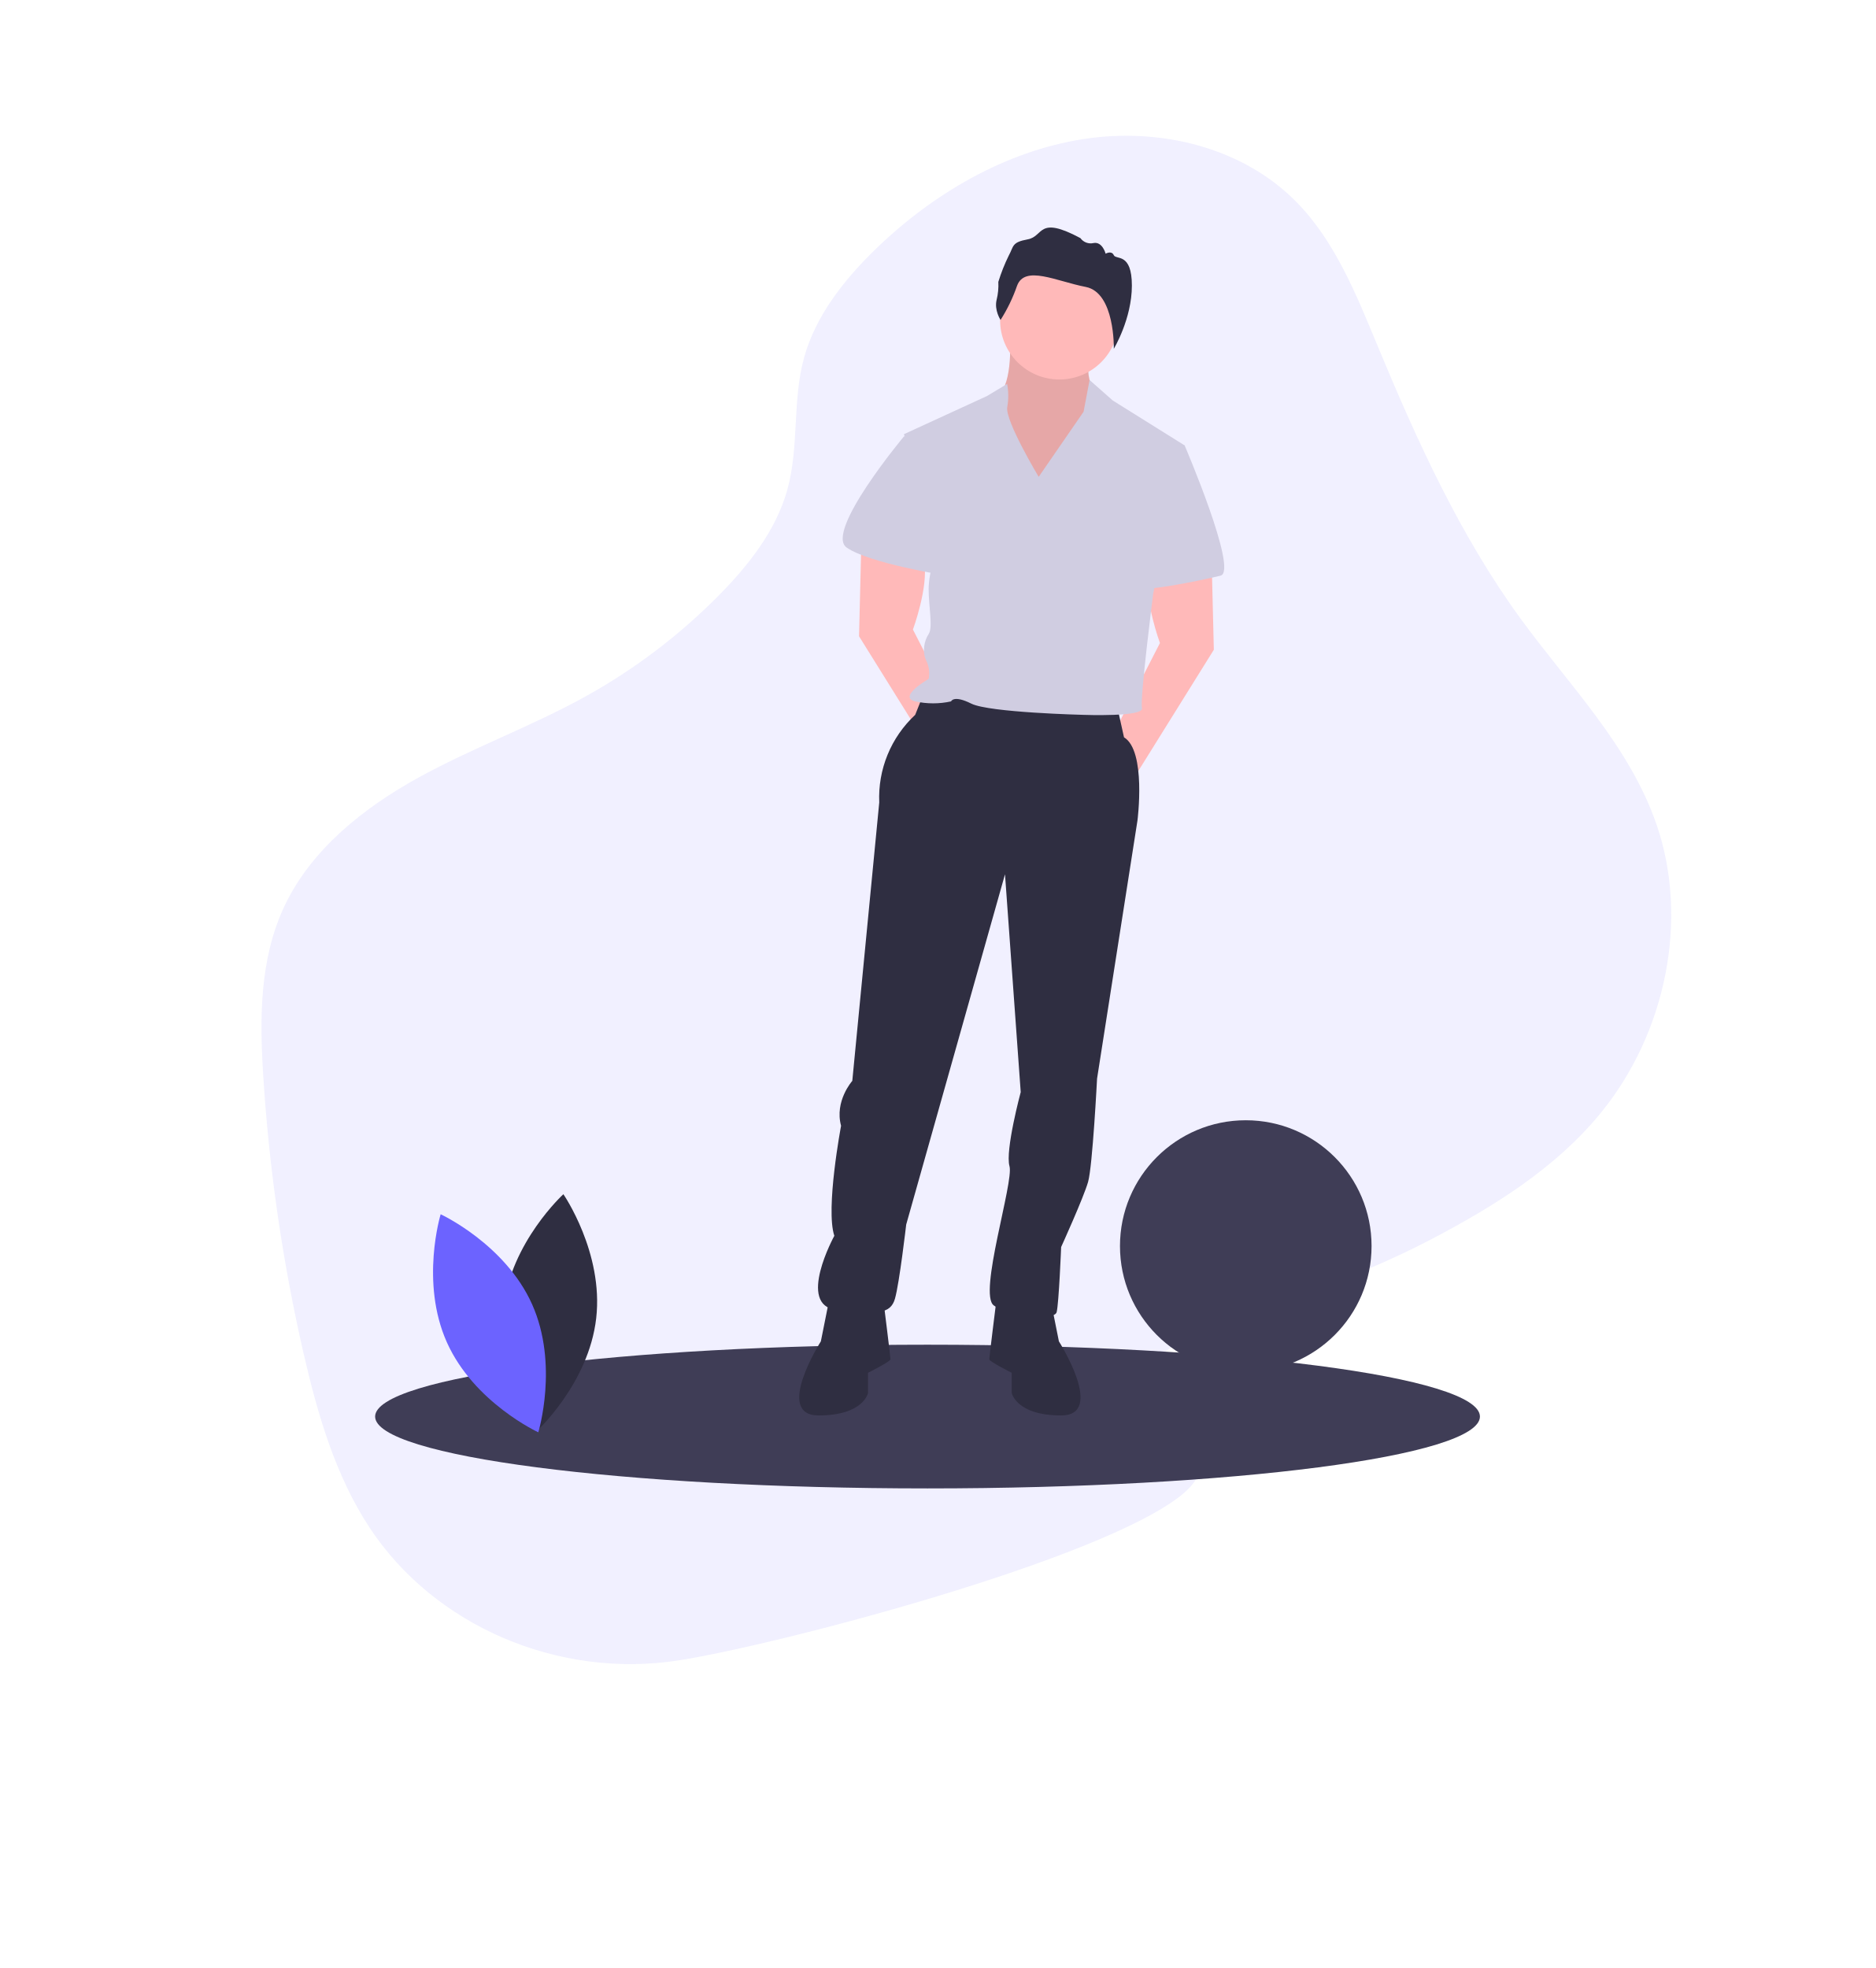
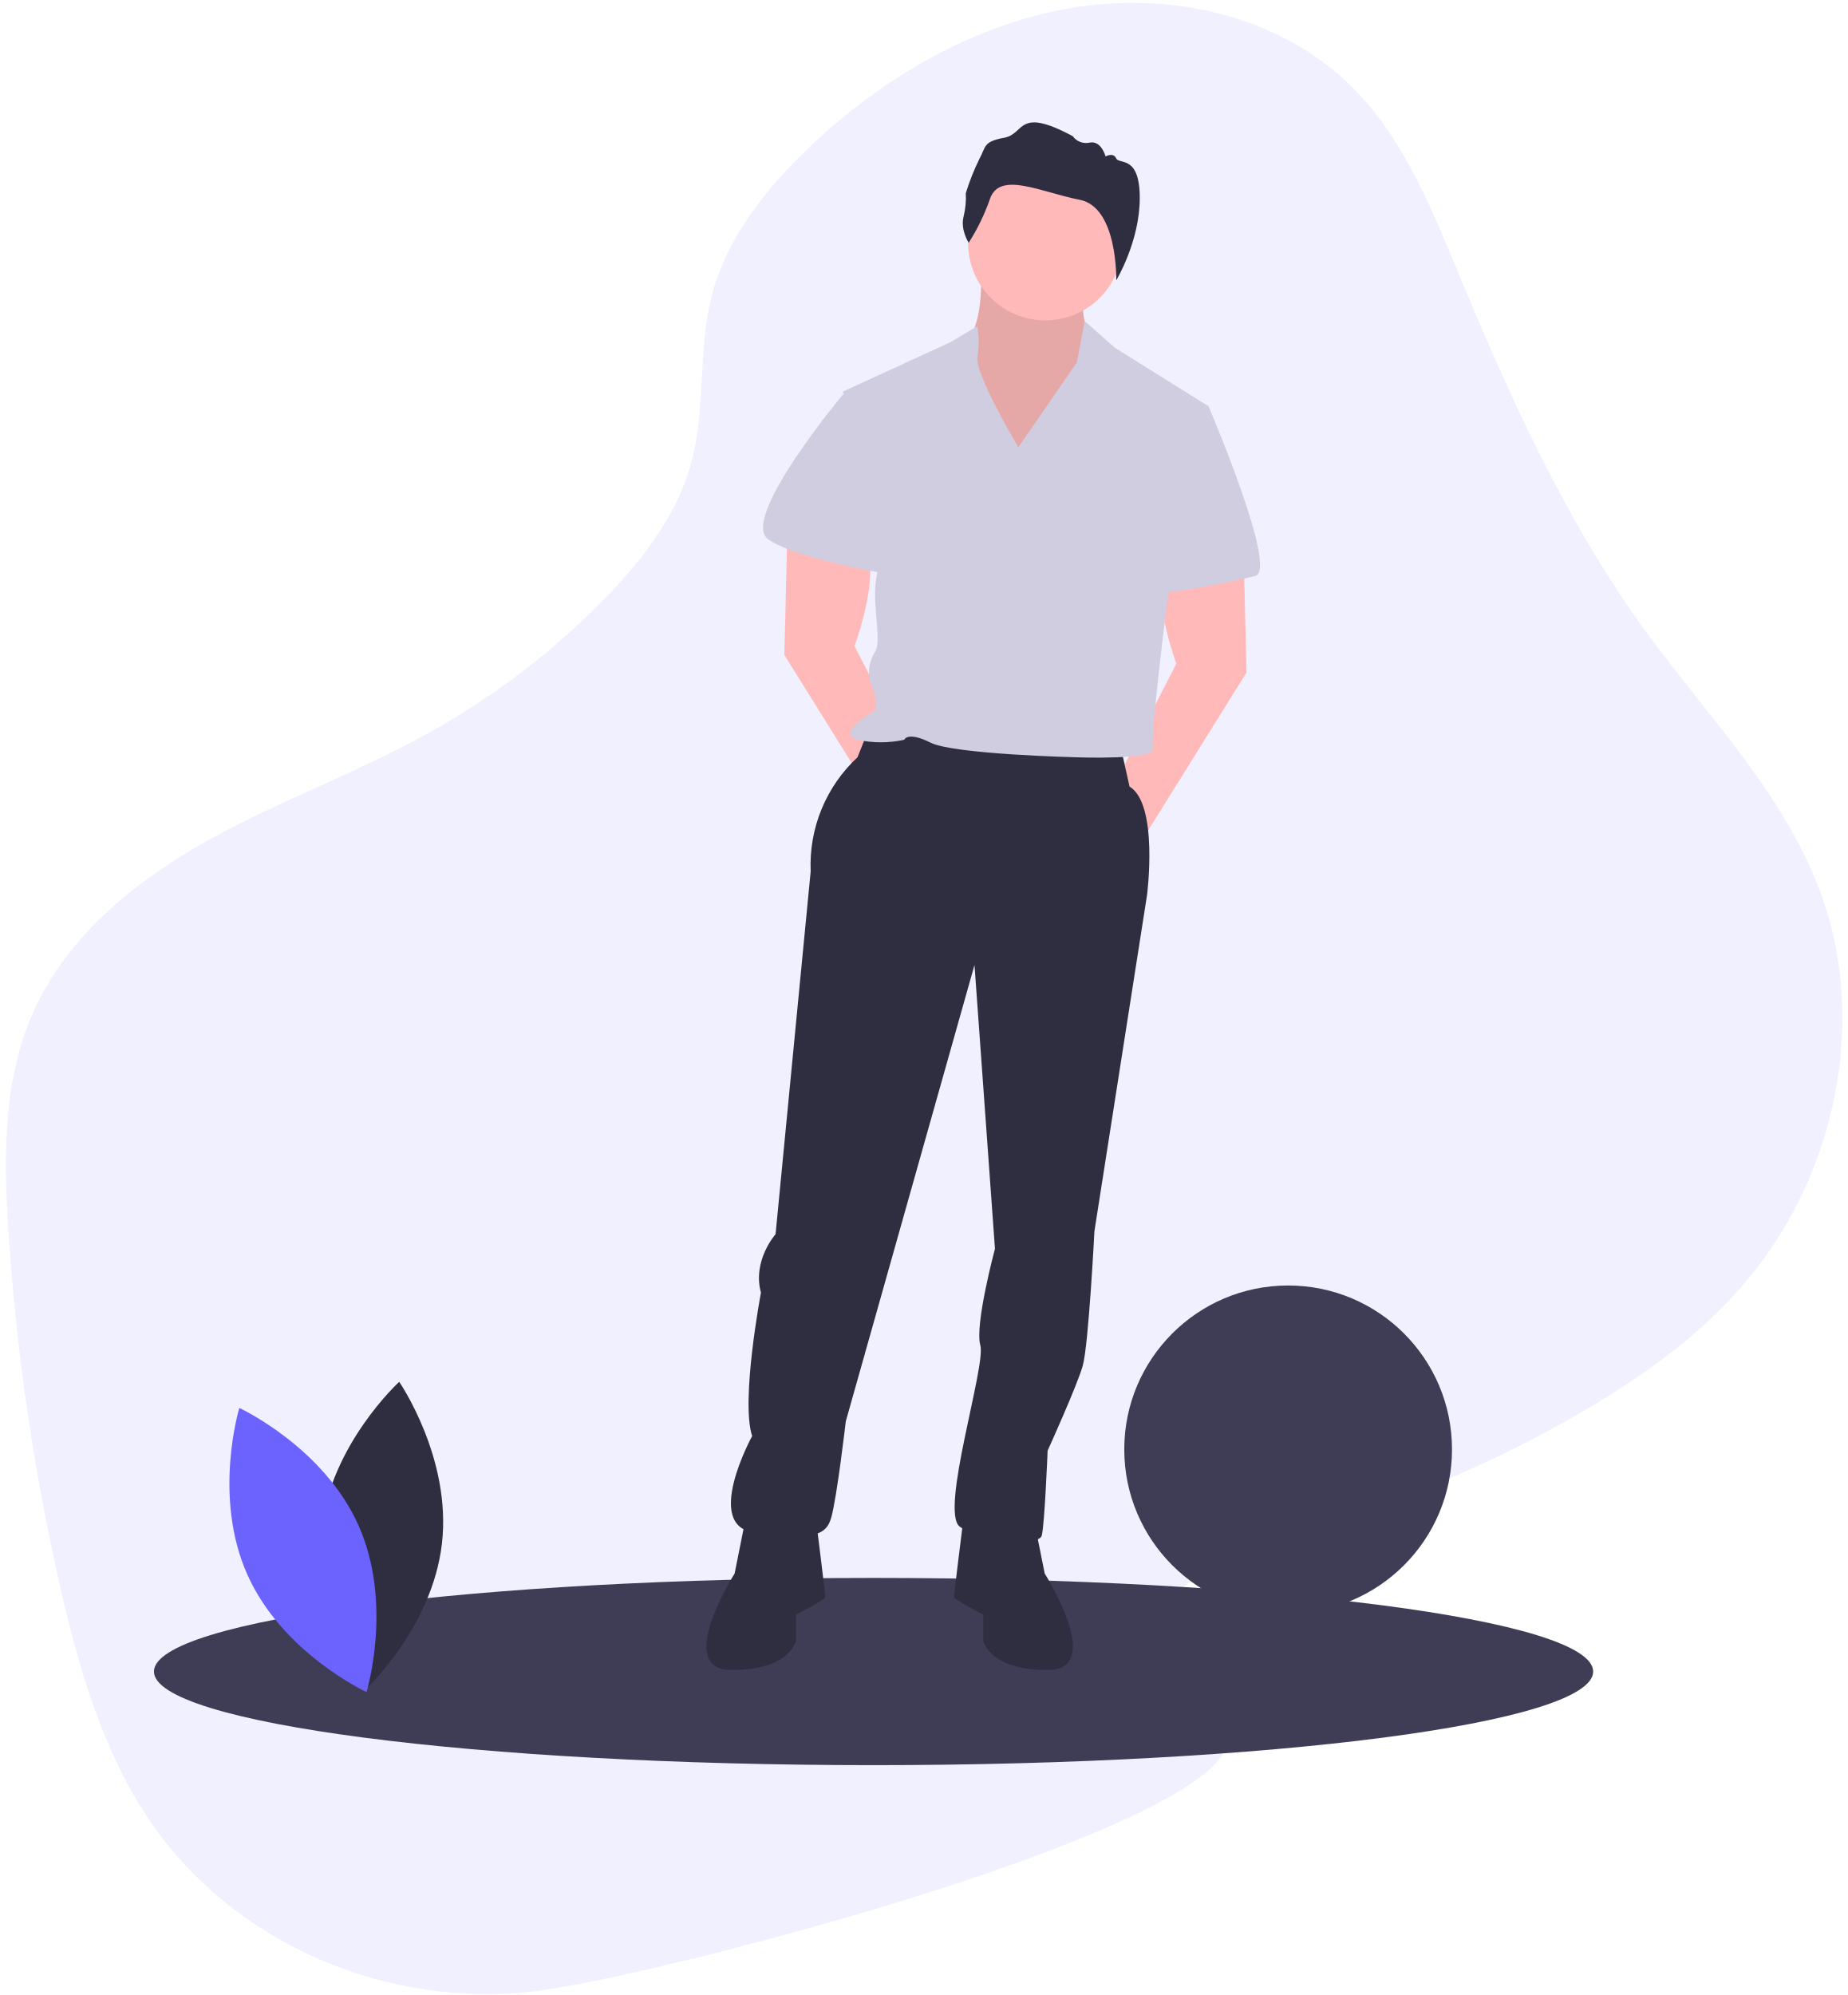
- <svg xmlns="http://www.w3.org/2000/svg" width="365" height="383" fill="none" viewBox="0 0 365 383">
-   <path fill="#6C63FF" d="M278.522 241.183C290.644 234.825 302.647 227.392 311.41 216.716C324.295 201.021 328.652 178.864 322.416 160.61C317.14 145.135 305.331 133.354 295.835 120.297C284.133 104.215 275.762 85.816 268.069 67.272C263.934 57.311 259.816 47.016 252.369 39.393C242.029 28.81 226.02 24.713 210.833 27.066C195.646 29.418 181.361 37.747 170.071 48.804C164.064 54.688 158.673 61.621 156.473 69.621C154.144 78.085 155.566 87.015 153.175 95.466C150.96 103.298 145.645 110.05 139.846 115.913C132.274 123.568 123.661 130.117 114.261 135.367C103.609 141.309 92.132 145.443 81.463 151.316C70.794 157.189 60.57 165.292 55.356 176.347C50.453 186.74 50.527 198.434 51.242 209.552C52.393 227.716 55.022 245.757 59.101 263.494C61.844 275.383 65.321 287.266 71.914 297.282C84.519 316.435 108.682 326.803 132.12 323.122C151.538 320.07 214.35 303.607 230.009 290.885C244.288 279.284 213.067 268.523 230.009 261.203C246.172 254.229 262.689 249.484 278.522 241.183Z" opacity="0.1" />
-   <path fill="#3F3D56" d="M180.5 289.666C239.871 289.666 288 283.405 288 275.682C288 267.959 239.871 261.699 180.5 261.699C121.129 261.699 73 267.959 73 275.682C73 283.405 121.129 289.666 180.5 289.666Z" />
-   <path fill="#3F3D56" d="M242.431 266.976C255.95 266.976 266.91 256.017 266.91 242.497C266.91 228.977 255.95 218.018 242.431 218.018C228.911 218.018 217.951 228.977 217.951 242.497C217.951 256.017 228.911 266.976 242.431 266.976Z" />
-   <path fill="#FFB9B9" d="M196.451 64.397C196.451 64.397 197.325 73.137 194.703 76.632C192.081 80.128 201.257 101.978 201.257 101.978L214.367 77.507C214.367 77.507 209.997 74.885 212.619 67.456L196.451 64.397Z" />
-   <path fill="black" d="M196.451 64.397C196.451 64.397 197.325 73.137 194.703 76.632C192.081 80.128 201.257 101.978 201.257 101.978L214.367 77.507C214.367 77.507 209.997 74.885 212.619 67.456L196.451 64.397Z" opacity="0.1" />
-   <path fill="#FFB9B9" d="M235.779 108.533L236.216 126.45L219.611 153.106L216.552 143.055L225.729 125.139C225.729 125.139 222.67 116.836 223.544 112.029C224.418 107.222 235.779 108.533 235.779 108.533Z" />
-   <path fill="#FFB9B9" d="M167.609 105.911L167.172 123.828L183.778 150.484L186.837 140.433L177.66 122.517C177.66 122.517 180.719 114.214 179.845 109.407C178.971 104.6 167.609 105.911 167.609 105.911Z" />
-   <path fill="#2F2E41" d="M179.844 134.752L178.096 139.122C175.766 141.287 173.934 143.932 172.726 146.875C171.519 149.818 170.966 152.987 171.104 156.165L165.86 210.352C165.86 210.352 162.364 214.285 163.675 219.092C163.675 219.092 160.616 235.261 162.364 240.504C162.364 240.504 154.936 254.051 162.801 254.925C170.667 255.799 173.289 255.799 174.163 252.74C175.037 249.681 176.348 238.319 176.348 238.319L195.576 170.149L198.635 212.537C198.635 212.537 195.576 223.899 196.45 226.958C197.324 230.017 190.332 251.866 193.391 254.051C196.45 256.236 205.19 257.11 205.627 255.362C206.064 253.614 206.501 242.689 206.501 242.689C206.501 242.689 210.871 233.076 211.745 230.017C212.618 226.958 213.492 209.915 213.492 209.915L221.358 159.661C221.358 159.661 223.106 146.114 218.736 143.492L216.988 135.626L179.844 134.752Z" />
-   <path fill="#2F2E41" d="M161.491 252.303L159.743 261.043C159.743 261.043 150.567 275.464 159.306 275.464C168.046 275.464 168.92 271.094 168.92 271.094V267.161C168.92 267.161 173.29 264.976 173.29 264.539C173.29 264.102 171.979 253.614 171.979 253.614L161.491 252.303Z" />
-   <path fill="#2F2E41" d="M204.316 252.303L206.064 261.043C206.064 261.043 215.241 275.464 206.501 275.464C197.761 275.464 196.887 271.094 196.887 271.094V267.161C196.887 267.161 192.518 264.976 192.518 264.539C192.518 264.102 193.829 253.614 193.829 253.614L204.316 252.303Z" />
-   <path fill="#FFB9B9" d="M206.153 73.855C212.521 73.855 217.683 68.693 217.683 62.326C217.683 55.958 212.521 50.797 206.153 50.797C199.786 50.797 194.624 55.958 194.624 62.326C194.624 68.693 199.786 73.855 206.153 73.855Z" />
-   <path fill="#D0CDE1" d="M202.131 92.801C202.131 92.801 195.576 81.876 196.013 79.254C196.282 77.752 196.275 76.214 195.992 74.714L192.08 77.07L175.911 84.498L182.466 106.348C182.466 106.348 180.718 111.155 180.718 114.651C180.718 118.147 181.592 122.08 180.718 123.391C179.844 124.702 179.407 126.887 180.281 128.635C180.803 129.721 180.956 130.949 180.718 132.13C180.718 132.13 174.6 135.626 178.096 136.5C180.399 137.008 182.785 137.008 185.088 136.5C185.088 136.5 185.525 135.189 189.021 136.937C192.517 138.685 210.87 139.122 210.87 139.122C210.87 139.122 222.669 139.559 222.232 137.811C221.795 136.063 224.417 115.525 224.417 115.525L230.535 86.683L216.551 77.944L212.035 73.956L210.87 80.128L202.131 92.801Z" />
-   <path fill="#D0CDE1" d="M178.97 84.935H175.911C175.911 84.935 160.398 103.507 164.768 106.566C169.138 109.625 184.214 112.029 184.214 112.029C184.214 112.029 182.903 84.935 178.97 84.935Z" />
-   <path fill="#D0CDE1" d="M226.602 86.683H230.535C230.535 86.683 241.023 111.155 237.527 112.029C234.031 112.903 221.358 115.525 221.358 114.214C221.358 112.903 226.602 86.683 226.602 86.683Z" />
-   <path fill="#2F2E41" d="M194.711 62.264C194.711 62.264 193.46 60.388 193.941 58.367C194.229 57.22 194.342 56.036 194.278 54.855C194.816 53.104 195.492 51.399 196.299 49.755C197.309 47.927 196.828 47.157 200.003 46.58C203.179 46.002 201.88 41.865 210.251 46.339C210.533 46.733 210.926 47.035 211.38 47.207C211.834 47.378 212.328 47.411 212.801 47.301C214.533 46.965 215.158 49.37 215.158 49.37C215.158 49.37 216.313 48.697 216.746 49.659C217.179 50.621 220.266 49.081 220.266 55.576C220.266 62.071 216.753 67.873 216.753 67.873C216.753 67.873 217.011 56.948 211.285 55.841C205.56 54.735 199.402 51.511 197.91 55.649C197.105 57.971 196.032 60.191 194.711 62.264V62.264Z" />
-   <path fill="#2F2E41" d="M97.979 254.477C96.523 267.233 104.365 278.603 104.365 278.603C104.365 278.603 114.568 269.292 116.023 256.536C117.479 243.78 109.637 232.41 109.637 232.41C109.637 232.41 99.435 241.721 97.979 254.477Z" />
-   <path fill="#6C63FF" d="M103.541 253.819C108.788 265.536 104.754 278.746 104.754 278.746C104.754 278.746 92.213 272.959 86.966 261.241C81.719 249.524 85.753 236.313 85.753 236.313C85.753 236.313 98.294 242.101 103.541 253.819Z" />
+ <svg xmlns="http://www.w3.org/2000/svg" width="276" height="298" viewBox="0 0 276 298" fill="none">
+   <path opacity="0.1" d="M228.522 215.183C240.644 208.825 252.647 201.392 261.41 190.716C274.295 175.021 278.652 152.864 272.416 134.61C267.14 119.135 255.331 107.354 245.835 94.297C234.133 78.215 225.762 59.816 218.069 41.272C213.934 31.311 209.816 21.016 202.369 13.393C192.029 2.81 176.02 -1.286 160.833 1.066C145.646 3.418 131.361 11.747 120.071 22.804C114.064 28.688 108.673 35.621 106.473 43.621C104.144 52.085 105.566 61.015 103.175 69.466C100.96 77.298 95.645 84.05 89.846 89.913C82.274 97.568 73.661 104.117 64.261 109.367C53.609 115.309 42.132 119.443 31.463 125.316C20.794 131.189 10.57 139.292 5.356 150.347C0.453 160.74 0.526 172.434 1.241 183.552C2.393 201.716 5.022 219.757 9.101 237.494C11.844 249.383 15.32 261.266 21.914 271.282C34.519 290.435 58.682 300.803 82.12 297.122C101.538 294.07 164.35 277.607 180.009 264.885C194.288 253.284 163.067 242.523 180.009 235.203C196.172 228.229 212.689 223.484 228.522 215.183Z" fill="#6C63FF" />
+   <path d="M130.5 263.666C189.871 263.666 238 257.405 238 249.682C238 241.959 189.871 235.699 130.5 235.699C71.129 235.699 23 241.959 23 249.682C23 257.405 71.129 263.666 130.5 263.666Z" fill="#3F3D56" />
+   <path d="M192.431 240.976C205.95 240.976 216.91 230.017 216.91 216.497C216.91 202.977 205.95 192.018 192.431 192.018C178.911 192.018 167.951 202.977 167.951 216.497C167.951 230.017 178.911 240.976 192.431 240.976Z" fill="#3F3D56" />
+   <path d="M146.451 38.397C146.451 38.397 147.325 47.137 144.703 50.633C142.081 54.128 151.257 75.978 151.257 75.978L164.367 51.507C164.367 51.507 159.997 48.885 162.619 41.456L146.451 38.397Z" fill="#FFB9B9" />
+   <path opacity="0.1" d="M146.451 38.397C146.451 38.397 147.325 47.137 144.703 50.633C142.081 54.128 151.257 75.978 151.257 75.978L164.367 51.507C164.367 51.507 159.997 48.885 162.619 41.456L146.451 38.397Z" fill="black" />
+   <path d="M185.779 82.533L186.216 100.45L169.611 127.106L166.552 117.055L175.729 99.139C175.729 99.139 172.67 90.836 173.544 86.029C174.418 81.222 185.779 82.533 185.779 82.533Z" fill="#FFB9B9" />
+   <path d="M117.609 79.911L117.172 97.828L133.778 124.484L136.837 114.433L127.66 96.517C127.66 96.517 130.719 88.214 129.845 83.407C128.971 78.6 117.609 79.911 117.609 79.911Z" fill="#FFB9B9" />
+   <path d="M129.844 108.752L128.096 113.122C125.766 115.287 123.934 117.932 122.726 120.875C121.519 123.818 120.966 126.987 121.104 130.165L115.86 184.352C115.86 184.352 112.364 188.285 113.675 193.092C113.675 193.092 110.616 209.261 112.364 214.504C112.364 214.504 104.936 228.051 112.801 228.925C120.667 229.799 123.289 229.799 124.163 226.74C125.037 223.681 126.348 212.319 126.348 212.319L145.576 144.149L148.635 186.537C148.635 186.537 145.576 197.899 146.45 200.958C147.324 204.017 140.332 225.866 143.391 228.051C146.45 230.236 155.19 231.11 155.627 229.362C156.064 227.614 156.501 216.689 156.501 216.689C156.501 216.689 160.871 207.076 161.745 204.017C162.618 200.958 163.492 183.915 163.492 183.915L171.358 133.661C171.358 133.661 173.106 120.114 168.736 117.492L166.988 109.626L129.844 108.752Z" fill="#2F2E41" />
+   <path d="M111.491 226.303L109.743 235.043C109.743 235.043 100.567 249.464 109.306 249.464C118.046 249.464 118.92 245.094 118.92 245.094V241.161C118.92 241.161 123.29 238.976 123.29 238.539C123.29 238.102 121.979 227.614 121.979 227.614L111.491 226.303Z" fill="#2F2E41" />
+   <path d="M154.316 226.303L156.064 235.043C156.064 235.043 165.241 249.464 156.501 249.464C147.761 249.464 146.887 245.094 146.887 245.094V241.161C146.887 241.161 142.518 238.976 142.518 238.539C142.518 238.102 143.829 227.614 143.829 227.614L154.316 226.303Z" fill="#2F2E41" />
+   <path d="M156.153 47.855C162.521 47.855 167.683 42.693 167.683 36.326C167.683 29.958 162.521 24.797 156.153 24.797C149.786 24.797 144.624 29.958 144.624 36.326C144.624 42.693 149.786 47.855 156.153 47.855Z" fill="#FFB9B9" />
+   <path d="M152.131 66.801C152.131 66.801 145.576 55.876 146.013 53.254C146.282 51.752 146.275 50.214 145.992 48.714L142.08 51.069L125.911 58.498L132.466 80.348C132.466 80.348 130.718 85.155 130.718 88.651C130.718 92.147 131.592 96.08 130.718 97.391C129.844 98.702 129.407 100.887 130.281 102.635C130.803 103.721 130.956 104.949 130.718 106.13C130.718 106.13 124.6 109.626 128.096 110.5C130.399 111.008 132.785 111.008 135.088 110.5C135.088 110.5 135.525 109.189 139.021 110.937C142.517 112.685 160.87 113.122 160.87 113.122C160.87 113.122 172.669 113.559 172.232 111.811C171.795 110.063 174.417 89.525 174.417 89.525L180.535 60.683L166.551 51.944L162.035 47.956L160.87 54.128L152.131 66.801Z" fill="#D0CDE1" />
+   <path d="M128.97 58.935H125.911C125.911 58.935 110.398 77.507 114.768 80.566C119.138 83.625 134.214 86.029 134.214 86.029C134.214 86.029 132.903 58.935 128.97 58.935Z" fill="#D0CDE1" />
+   <path d="M176.602 60.683H180.535C180.535 60.683 191.023 85.155 187.527 86.029C184.031 86.903 171.358 89.525 171.358 88.214C171.358 86.903 176.602 60.683 176.602 60.683Z" fill="#D0CDE1" />
+   <path d="M144.711 36.264C144.711 36.264 143.46 34.388 143.941 32.367C144.229 31.22 144.342 30.036 144.278 28.855C144.816 27.104 145.492 25.399 146.299 23.755C147.309 21.927 146.828 21.157 150.003 20.58C153.179 20.002 151.88 15.865 160.251 20.339C160.533 20.733 160.926 21.035 161.38 21.207C161.834 21.378 162.328 21.411 162.801 21.301C164.533 20.965 165.158 23.37 165.158 23.37C165.158 23.37 166.313 22.697 166.746 23.659C167.179 24.621 170.266 23.081 170.266 29.576C170.266 36.071 166.753 41.873 166.753 41.873C166.753 41.873 167.011 30.948 161.285 29.841C155.56 28.735 149.402 25.511 147.91 29.649C147.105 31.971 146.032 34.191 144.711 36.264Z" fill="#2F2E41" />
+   <path d="M47.979 228.477C46.523 241.233 54.365 252.603 54.365 252.603C54.365 252.603 64.568 243.292 66.023 230.536C67.479 217.78 59.637 206.41 59.637 206.41C59.637 206.41 49.435 215.721 47.979 228.477Z" fill="#2F2E41" />
+   <path d="M53.541 227.819C58.788 239.536 54.754 252.746 54.754 252.746C54.754 252.746 42.213 246.959 36.966 235.241C31.718 223.524 35.753 210.313 35.753 210.313C35.753 210.313 48.294 216.101 53.541 227.819Z" fill="#6C63FF" />
</svg>
